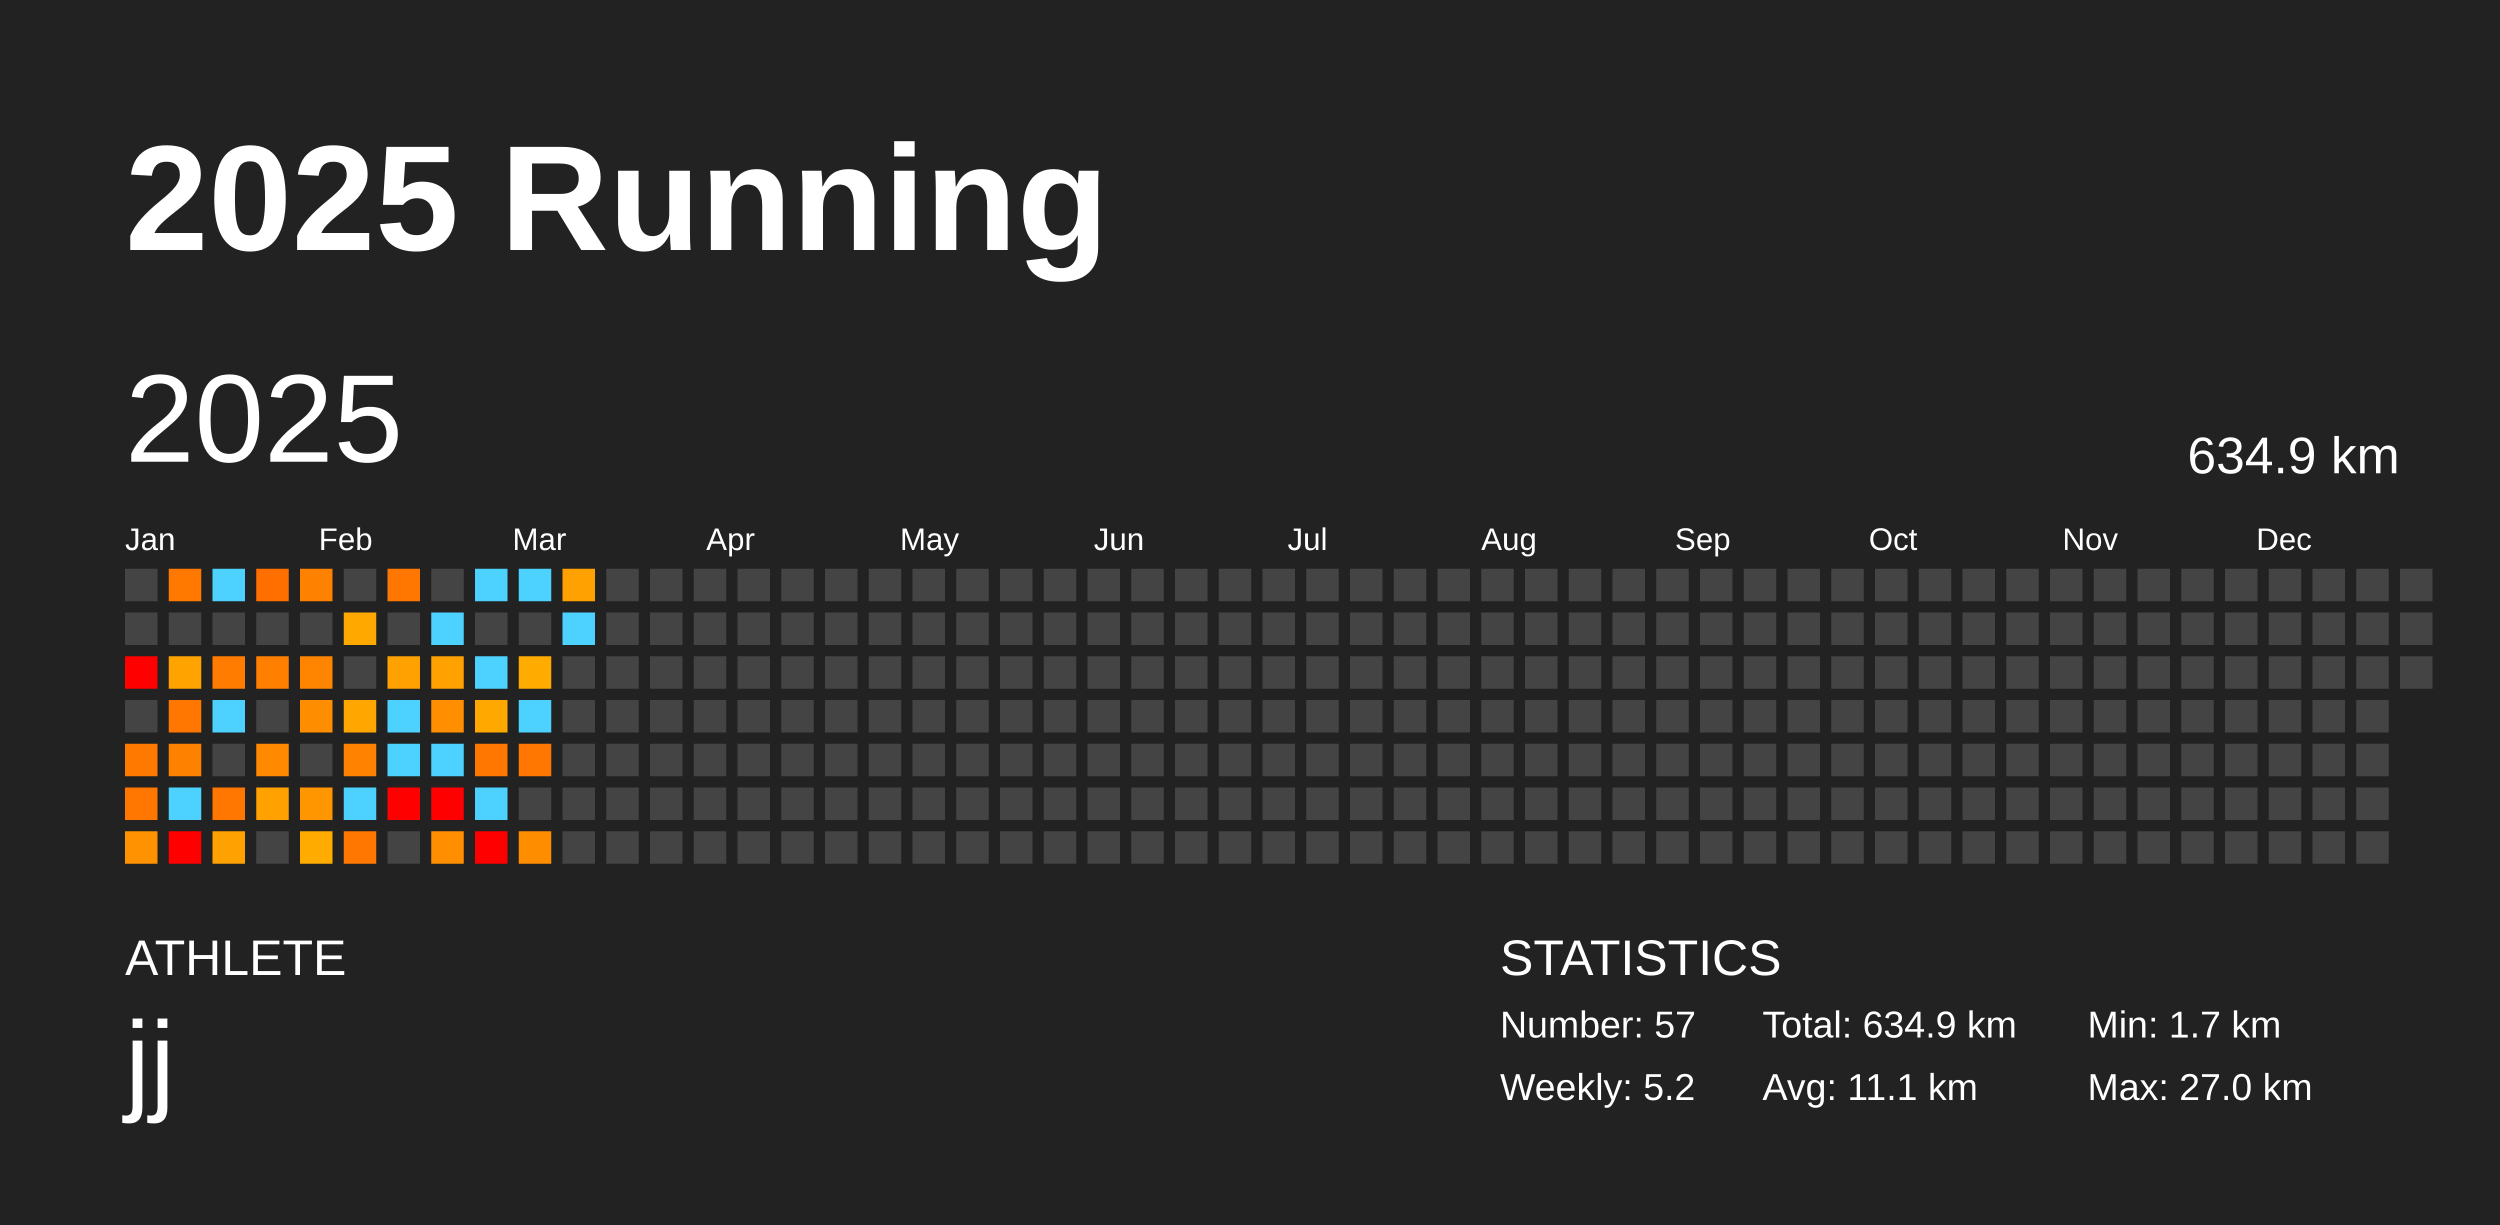
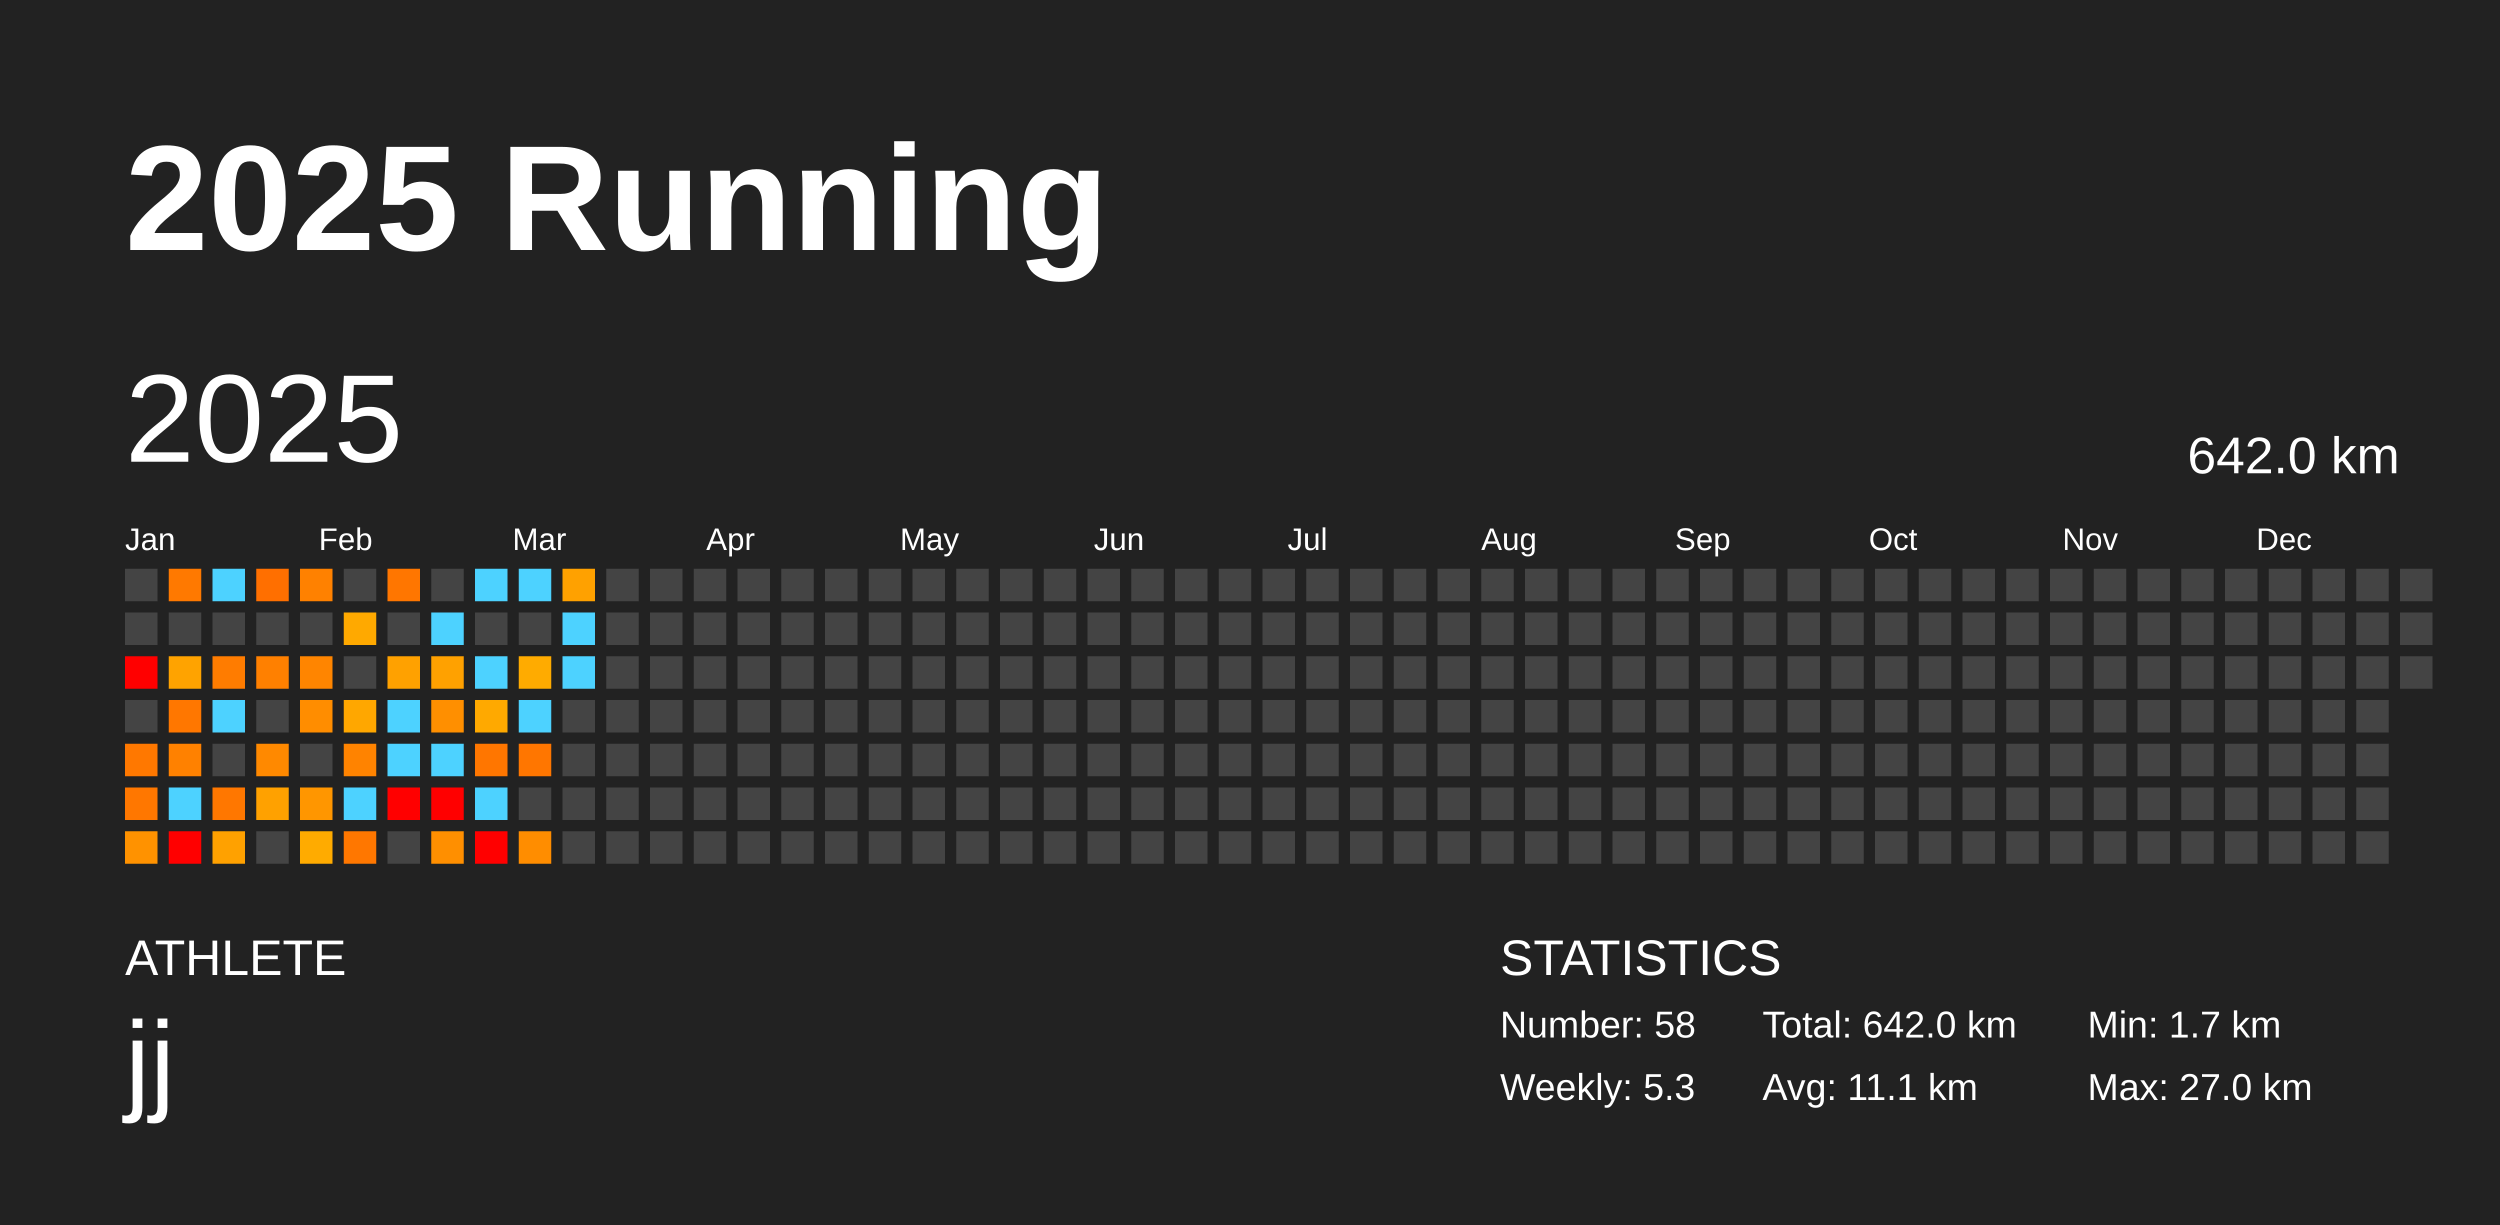
<svg xmlns="http://www.w3.org/2000/svg" baseProfile="full" height="98mm" version="1.1" viewBox="0,0,200,98" width="200mm">
  <defs />
  <rect fill="#222222" height="98" width="200" x="0" y="0" />
  <text fill="#FFFFFF" style="font-size:12px; font-family:Arial; font-weight:bold;" x="10" y="20">2025 Running</text>
  <text fill="#FFFFFF" style="font-size:4px; font-family:Arial" x="10" y="78">ATHLETE</text>
  <text fill="#FFFFFF" style="font-size:9px; font-family:Arial" x="10" y="88">jj</text>
  <text fill="#FFFFFF" style="font-size:4px; font-family:Arial" x="120" y="78">STATISTICS</text>
-   <text fill="#FFFFFF" style="font-size:3px; font-family:Arial" x="120" y="83">Number: 57</text>
-   <text fill="#FFFFFF" style="font-size:3px; font-family:Arial" x="120" y="88">Weekly: 5.2</text>
-   <text fill="#FFFFFF" style="font-size:3px; font-family:Arial" x="141" y="83">Total: 634.9 km</text>
+   <text fill="#FFFFFF" style="font-size:3px; font-family:Arial" x="120" y="83">Number: 58</text>
+   <text fill="#FFFFFF" style="font-size:3px; font-family:Arial" x="120" y="88">Weekly: 5.3</text>
+   <text fill="#FFFFFF" style="font-size:3px; font-family:Arial" x="141" y="83">Total: 642.0 km</text>
  <text fill="#FFFFFF" style="font-size:3px; font-family:Arial" x="141" y="88">Avg: 11.1 km</text>
  <text fill="#FFFFFF" style="font-size:3px; font-family:Arial" x="167" y="83">Min: 1.7 km</text>
  <text fill="#FFFFFF" style="font-size:3px; font-family:Arial" x="167" y="88">Max: 27.0 km</text>
  <text dominant-baseline="hanging" fill="#FFFFFF" style="font-size:10.0px; font-family:Arial;" x="10" y="30">2025</text>
-   <text dominant-baseline="hanging" fill="#FFFFFF" style="font-size:4.125px; font-family:Arial;" x="175" y="35">634.9 km</text>
+   <text dominant-baseline="hanging" fill="#FFFFFF" style="font-size:4.125px; font-family:Arial;" x="175" y="35">642.0 km</text>
  <text fill="#FFFFFF" style="font-size:2.5px; font-family:Arial" x="10.0" y="44">Jan</text>
  <text fill="#FFFFFF" style="font-size:2.5px; font-family:Arial" x="25.5" y="44">Feb</text>
  <text fill="#FFFFFF" style="font-size:2.5px; font-family:Arial" x="41.0" y="44">Mar</text>
  <text fill="#FFFFFF" style="font-size:2.5px; font-family:Arial" x="56.5" y="44">Apr</text>
  <text fill="#FFFFFF" style="font-size:2.5px; font-family:Arial" x="72.0" y="44">May</text>
  <text fill="#FFFFFF" style="font-size:2.5px; font-family:Arial" x="87.5" y="44">Jun</text>
  <text fill="#FFFFFF" style="font-size:2.5px; font-family:Arial" x="103.0" y="44">Jul</text>
  <text fill="#FFFFFF" style="font-size:2.5px; font-family:Arial" x="118.5" y="44">Aug</text>
  <text fill="#FFFFFF" style="font-size:2.5px; font-family:Arial" x="134.0" y="44">Sep</text>
  <text fill="#FFFFFF" style="font-size:2.5px; font-family:Arial" x="149.5" y="44">Oct</text>
  <text fill="#FFFFFF" style="font-size:2.5px; font-family:Arial" x="165.0" y="44">Nov</text>
  <text fill="#FFFFFF" style="font-size:2.5px; font-family:Arial" x="180.5" y="44">Dec</text>
  <rect fill="#444444" height="2.6" width="2.6" x="10.0" y="45.5" />
  <rect fill="#444444" height="2.6" width="2.6" x="10.0" y="49.0" />
  <rect fill="red" height="2.6" width="2.6" x="10.0" y="52.5" />
  <rect fill="#444444" height="2.6" width="2.6" x="10.0" y="56.0" />
  <rect fill="#ff7800" height="2.6" width="2.6" x="10.0" y="59.5" />
  <rect fill="#ff7700" height="2.6" width="2.6" x="10.0" y="63.0" />
  <rect fill="#ff9200" height="2.6" width="2.6" x="10.0" y="66.5" />
  <rect fill="#ff7900" height="2.6" width="2.6" x="13.5" y="45.5" />
  <rect fill="#444444" height="2.6" width="2.6" x="13.5" y="49.0" />
  <rect fill="#ffa300" height="2.6" width="2.6" x="13.5" y="52.5" />
  <rect fill="#ff7700" height="2.6" width="2.6" x="13.5" y="56.0" />
  <rect fill="#ff8100" height="2.6" width="2.6" x="13.5" y="59.5" />
  <rect fill="#4dd2ff" height="2.6" width="2.6" x="13.5" y="63.0" />
  <rect fill="red" height="2.6" width="2.6" x="13.5" y="66.5" />
  <rect fill="#4dd2ff" height="2.6" width="2.6" x="17.0" y="45.5" />
  <rect fill="#444444" height="2.6" width="2.6" x="17.0" y="49.0" />
  <rect fill="#ff7c00" height="2.6" width="2.6" x="17.0" y="52.5" />
  <rect fill="#4dd2ff" height="2.6" width="2.6" x="17.0" y="56.0" />
  <rect fill="#444444" height="2.6" width="2.6" x="17.0" y="59.5" />
  <rect fill="#ff7700" height="2.6" width="2.6" x="17.0" y="63.0" />
  <rect fill="#ffa100" height="2.6" width="2.6" x="17.0" y="66.5" />
  <rect fill="#ff6f00" height="2.6" width="2.6" x="20.5" y="45.5" />
  <rect fill="#444444" height="2.6" width="2.6" x="20.5" y="49.0" />
  <rect fill="#ff8000" height="2.6" width="2.6" x="20.5" y="52.5" />
  <rect fill="#444444" height="2.6" width="2.6" x="20.5" y="56.0" />
  <rect fill="#ff8900" height="2.6" width="2.6" x="20.5" y="59.5" />
  <rect fill="#ffa100" height="2.6" width="2.6" x="20.5" y="63.0" />
  <rect fill="#444444" height="2.6" width="2.6" x="20.5" y="66.5" />
  <rect fill="#ff8100" height="2.6" width="2.6" x="24.0" y="45.5" />
  <rect fill="#444444" height="2.6" width="2.6" x="24.0" y="49.0" />
  <rect fill="#ff8500" height="2.6" width="2.6" x="24.0" y="52.5" />
  <rect fill="#ff8d00" height="2.6" width="2.6" x="24.0" y="56.0" />
  <rect fill="#444444" height="2.6" width="2.6" x="24.0" y="59.5" />
  <rect fill="#ff9600" height="2.6" width="2.6" x="24.0" y="63.0" />
  <rect fill="#ffab00" height="2.6" width="2.6" x="24.0" y="66.5" />
  <rect fill="#444444" height="2.6" width="2.6" x="27.5" y="45.5" />
  <rect fill="#ffa900" height="2.6" width="2.6" x="27.5" y="49.0" />
  <rect fill="#444444" height="2.6" width="2.6" x="27.5" y="52.5" />
  <rect fill="#ffa700" height="2.6" width="2.6" x="27.5" y="56.0" />
  <rect fill="#ff8300" height="2.6" width="2.6" x="27.5" y="59.5" />
  <rect fill="#4dd2ff" height="2.6" width="2.6" x="27.5" y="63.0" />
  <rect fill="#ff7700" height="2.6" width="2.6" x="27.5" y="66.5" />
  <rect fill="#ff7600" height="2.6" width="2.6" x="31.0" y="45.5" />
  <rect fill="#444444" height="2.6" width="2.6" x="31.0" y="49.0" />
  <rect fill="#ffa100" height="2.6" width="2.6" x="31.0" y="52.5" />
  <rect fill="#4dd2ff" height="2.6" width="2.6" x="31.0" y="56.0" />
  <rect fill="#4dd2ff" height="2.6" width="2.6" x="31.0" y="59.5" />
  <rect fill="red" height="2.6" width="2.6" x="31.0" y="63.0" />
  <rect fill="#444444" height="2.6" width="2.6" x="31.0" y="66.5" />
  <rect fill="#444444" height="2.6" width="2.6" x="34.5" y="45.5" />
  <rect fill="#4dd2ff" height="2.6" width="2.6" x="34.5" y="49.0" />
  <rect fill="#ffa100" height="2.6" width="2.6" x="34.5" y="52.5" />
  <rect fill="#ff8f00" height="2.6" width="2.6" x="34.5" y="56.0" />
  <rect fill="#4dd2ff" height="2.6" width="2.6" x="34.5" y="59.5" />
  <rect fill="red" height="2.6" width="2.6" x="34.5" y="63.0" />
  <rect fill="#ff8f00" height="2.6" width="2.6" x="34.5" y="66.5" />
  <rect fill="#4dd2ff" height="2.6" width="2.6" x="38.0" y="45.5" />
  <rect fill="#444444" height="2.6" width="2.6" x="38.0" y="49.0" />
  <rect fill="#4dd2ff" height="2.6" width="2.6" x="38.0" y="52.5" />
  <rect fill="#ffa900" height="2.6" width="2.6" x="38.0" y="56.0" />
  <rect fill="#ff7600" height="2.6" width="2.6" x="38.0" y="59.5" />
  <rect fill="#4dd2ff" height="2.6" width="2.6" x="38.0" y="63.0" />
  <rect fill="red" height="2.6" width="2.6" x="38.0" y="66.5" />
  <rect fill="#4dd2ff" height="2.6" width="2.6" x="41.5" y="45.5" />
  <rect fill="#444444" height="2.6" width="2.6" x="41.5" y="49.0" />
  <rect fill="#ffab00" height="2.6" width="2.6" x="41.5" y="52.5" />
  <rect fill="#4dd2ff" height="2.6" width="2.6" x="41.5" y="56.0" />
  <rect fill="#ff7600" height="2.6" width="2.6" x="41.5" y="59.5" />
  <rect fill="#444444" height="2.6" width="2.6" x="41.5" y="63.0" />
  <rect fill="#ff8d00" height="2.6" width="2.6" x="41.5" y="66.5" />
  <rect fill="#ffa100" height="2.6" width="2.6" x="45.0" y="45.5" />
  <rect fill="#4dd2ff" height="2.6" width="2.6" x="45.0" y="49.0" />
-   <rect fill="#444444" height="2.6" width="2.6" x="45.0" y="52.5" />
+   <rect fill="#4dd2ff" height="2.6" width="2.6" x="45.0" y="52.5" />
  <rect fill="#444444" height="2.6" width="2.6" x="45.0" y="56.0" />
  <rect fill="#444444" height="2.6" width="2.6" x="45.0" y="59.5" />
  <rect fill="#444444" height="2.6" width="2.6" x="45.0" y="63.0" />
  <rect fill="#444444" height="2.6" width="2.6" x="45.0" y="66.5" />
  <rect fill="#444444" height="2.6" width="2.6" x="48.5" y="45.5" />
  <rect fill="#444444" height="2.6" width="2.6" x="48.5" y="49.0" />
  <rect fill="#444444" height="2.6" width="2.6" x="48.5" y="52.5" />
  <rect fill="#444444" height="2.6" width="2.6" x="48.5" y="56.0" />
  <rect fill="#444444" height="2.6" width="2.6" x="48.5" y="59.5" />
  <rect fill="#444444" height="2.6" width="2.6" x="48.5" y="63.0" />
  <rect fill="#444444" height="2.6" width="2.6" x="48.5" y="66.5" />
  <rect fill="#444444" height="2.6" width="2.6" x="52.0" y="45.5" />
  <rect fill="#444444" height="2.6" width="2.6" x="52.0" y="49.0" />
  <rect fill="#444444" height="2.6" width="2.6" x="52.0" y="52.5" />
  <rect fill="#444444" height="2.6" width="2.6" x="52.0" y="56.0" />
  <rect fill="#444444" height="2.6" width="2.6" x="52.0" y="59.5" />
  <rect fill="#444444" height="2.6" width="2.6" x="52.0" y="63.0" />
  <rect fill="#444444" height="2.6" width="2.6" x="52.0" y="66.5" />
  <rect fill="#444444" height="2.6" width="2.6" x="55.5" y="45.5" />
  <rect fill="#444444" height="2.6" width="2.6" x="55.5" y="49.0" />
  <rect fill="#444444" height="2.6" width="2.6" x="55.5" y="52.5" />
  <rect fill="#444444" height="2.6" width="2.6" x="55.5" y="56.0" />
  <rect fill="#444444" height="2.6" width="2.6" x="55.5" y="59.5" />
  <rect fill="#444444" height="2.6" width="2.6" x="55.5" y="63.0" />
  <rect fill="#444444" height="2.6" width="2.6" x="55.5" y="66.5" />
  <rect fill="#444444" height="2.6" width="2.6" x="59.0" y="45.5" />
  <rect fill="#444444" height="2.6" width="2.6" x="59.0" y="49.0" />
  <rect fill="#444444" height="2.6" width="2.6" x="59.0" y="52.5" />
  <rect fill="#444444" height="2.6" width="2.6" x="59.0" y="56.0" />
  <rect fill="#444444" height="2.6" width="2.6" x="59.0" y="59.5" />
  <rect fill="#444444" height="2.6" width="2.6" x="59.0" y="63.0" />
  <rect fill="#444444" height="2.6" width="2.6" x="59.0" y="66.5" />
  <rect fill="#444444" height="2.6" width="2.6" x="62.5" y="45.5" />
  <rect fill="#444444" height="2.6" width="2.6" x="62.5" y="49.0" />
  <rect fill="#444444" height="2.6" width="2.6" x="62.5" y="52.5" />
  <rect fill="#444444" height="2.6" width="2.6" x="62.5" y="56.0" />
  <rect fill="#444444" height="2.6" width="2.6" x="62.5" y="59.5" />
  <rect fill="#444444" height="2.6" width="2.6" x="62.5" y="63.0" />
  <rect fill="#444444" height="2.6" width="2.6" x="62.5" y="66.5" />
  <rect fill="#444444" height="2.6" width="2.6" x="66.0" y="45.5" />
  <rect fill="#444444" height="2.6" width="2.6" x="66.0" y="49.0" />
  <rect fill="#444444" height="2.6" width="2.6" x="66.0" y="52.5" />
  <rect fill="#444444" height="2.6" width="2.6" x="66.0" y="56.0" />
  <rect fill="#444444" height="2.6" width="2.6" x="66.0" y="59.5" />
  <rect fill="#444444" height="2.6" width="2.6" x="66.0" y="63.0" />
  <rect fill="#444444" height="2.6" width="2.6" x="66.0" y="66.5" />
  <rect fill="#444444" height="2.6" width="2.6" x="69.5" y="45.5" />
  <rect fill="#444444" height="2.6" width="2.6" x="69.5" y="49.0" />
  <rect fill="#444444" height="2.6" width="2.6" x="69.5" y="52.5" />
  <rect fill="#444444" height="2.6" width="2.6" x="69.5" y="56.0" />
  <rect fill="#444444" height="2.6" width="2.6" x="69.5" y="59.5" />
  <rect fill="#444444" height="2.6" width="2.6" x="69.5" y="63.0" />
  <rect fill="#444444" height="2.6" width="2.6" x="69.5" y="66.5" />
  <rect fill="#444444" height="2.6" width="2.6" x="73.0" y="45.5" />
  <rect fill="#444444" height="2.6" width="2.6" x="73.0" y="49.0" />
  <rect fill="#444444" height="2.6" width="2.6" x="73.0" y="52.5" />
  <rect fill="#444444" height="2.6" width="2.6" x="73.0" y="56.0" />
  <rect fill="#444444" height="2.6" width="2.6" x="73.0" y="59.5" />
  <rect fill="#444444" height="2.6" width="2.6" x="73.0" y="63.0" />
  <rect fill="#444444" height="2.6" width="2.6" x="73.0" y="66.5" />
  <rect fill="#444444" height="2.6" width="2.6" x="76.5" y="45.5" />
  <rect fill="#444444" height="2.6" width="2.6" x="76.5" y="49.0" />
  <rect fill="#444444" height="2.6" width="2.6" x="76.5" y="52.5" />
  <rect fill="#444444" height="2.6" width="2.6" x="76.5" y="56.0" />
  <rect fill="#444444" height="2.6" width="2.6" x="76.5" y="59.5" />
  <rect fill="#444444" height="2.6" width="2.6" x="76.5" y="63.0" />
  <rect fill="#444444" height="2.6" width="2.6" x="76.5" y="66.5" />
  <rect fill="#444444" height="2.6" width="2.6" x="80.0" y="45.5" />
  <rect fill="#444444" height="2.6" width="2.6" x="80.0" y="49.0" />
  <rect fill="#444444" height="2.6" width="2.6" x="80.0" y="52.5" />
  <rect fill="#444444" height="2.6" width="2.6" x="80.0" y="56.0" />
  <rect fill="#444444" height="2.6" width="2.6" x="80.0" y="59.5" />
  <rect fill="#444444" height="2.6" width="2.6" x="80.0" y="63.0" />
  <rect fill="#444444" height="2.6" width="2.6" x="80.0" y="66.5" />
  <rect fill="#444444" height="2.6" width="2.6" x="83.5" y="45.5" />
  <rect fill="#444444" height="2.6" width="2.6" x="83.5" y="49.0" />
  <rect fill="#444444" height="2.6" width="2.6" x="83.5" y="52.5" />
  <rect fill="#444444" height="2.6" width="2.6" x="83.5" y="56.0" />
  <rect fill="#444444" height="2.6" width="2.6" x="83.5" y="59.5" />
  <rect fill="#444444" height="2.6" width="2.6" x="83.5" y="63.0" />
  <rect fill="#444444" height="2.6" width="2.6" x="83.5" y="66.5" />
  <rect fill="#444444" height="2.6" width="2.6" x="87.0" y="45.5" />
  <rect fill="#444444" height="2.6" width="2.6" x="87.0" y="49.0" />
  <rect fill="#444444" height="2.6" width="2.6" x="87.0" y="52.5" />
  <rect fill="#444444" height="2.6" width="2.6" x="87.0" y="56.0" />
  <rect fill="#444444" height="2.6" width="2.6" x="87.0" y="59.5" />
  <rect fill="#444444" height="2.6" width="2.6" x="87.0" y="63.0" />
  <rect fill="#444444" height="2.6" width="2.6" x="87.0" y="66.5" />
  <rect fill="#444444" height="2.6" width="2.6" x="90.5" y="45.5" />
  <rect fill="#444444" height="2.6" width="2.6" x="90.5" y="49.0" />
  <rect fill="#444444" height="2.6" width="2.6" x="90.5" y="52.5" />
  <rect fill="#444444" height="2.6" width="2.6" x="90.5" y="56.0" />
  <rect fill="#444444" height="2.6" width="2.6" x="90.5" y="59.5" />
  <rect fill="#444444" height="2.6" width="2.6" x="90.5" y="63.0" />
  <rect fill="#444444" height="2.6" width="2.6" x="90.5" y="66.5" />
  <rect fill="#444444" height="2.6" width="2.6" x="94.0" y="45.5" />
  <rect fill="#444444" height="2.6" width="2.6" x="94.0" y="49.0" />
  <rect fill="#444444" height="2.6" width="2.6" x="94.0" y="52.5" />
  <rect fill="#444444" height="2.6" width="2.6" x="94.0" y="56.0" />
  <rect fill="#444444" height="2.6" width="2.6" x="94.0" y="59.5" />
  <rect fill="#444444" height="2.6" width="2.6" x="94.0" y="63.0" />
  <rect fill="#444444" height="2.6" width="2.6" x="94.0" y="66.5" />
  <rect fill="#444444" height="2.6" width="2.6" x="97.5" y="45.5" />
  <rect fill="#444444" height="2.6" width="2.6" x="97.5" y="49.0" />
  <rect fill="#444444" height="2.6" width="2.6" x="97.5" y="52.5" />
  <rect fill="#444444" height="2.6" width="2.6" x="97.5" y="56.0" />
  <rect fill="#444444" height="2.6" width="2.6" x="97.5" y="59.5" />
  <rect fill="#444444" height="2.6" width="2.6" x="97.5" y="63.0" />
  <rect fill="#444444" height="2.6" width="2.6" x="97.5" y="66.5" />
  <rect fill="#444444" height="2.6" width="2.6" x="101.0" y="45.5" />
  <rect fill="#444444" height="2.6" width="2.6" x="101.0" y="49.0" />
  <rect fill="#444444" height="2.6" width="2.6" x="101.0" y="52.5" />
  <rect fill="#444444" height="2.6" width="2.6" x="101.0" y="56.0" />
  <rect fill="#444444" height="2.6" width="2.6" x="101.0" y="59.5" />
  <rect fill="#444444" height="2.6" width="2.6" x="101.0" y="63.0" />
  <rect fill="#444444" height="2.6" width="2.6" x="101.0" y="66.5" />
  <rect fill="#444444" height="2.6" width="2.6" x="104.5" y="45.5" />
  <rect fill="#444444" height="2.6" width="2.6" x="104.5" y="49.0" />
  <rect fill="#444444" height="2.6" width="2.6" x="104.5" y="52.5" />
  <rect fill="#444444" height="2.6" width="2.6" x="104.5" y="56.0" />
  <rect fill="#444444" height="2.6" width="2.6" x="104.5" y="59.5" />
  <rect fill="#444444" height="2.6" width="2.6" x="104.5" y="63.0" />
  <rect fill="#444444" height="2.6" width="2.6" x="104.5" y="66.5" />
  <rect fill="#444444" height="2.6" width="2.6" x="108.0" y="45.5" />
  <rect fill="#444444" height="2.6" width="2.6" x="108.0" y="49.0" />
  <rect fill="#444444" height="2.6" width="2.6" x="108.0" y="52.5" />
  <rect fill="#444444" height="2.6" width="2.6" x="108.0" y="56.0" />
  <rect fill="#444444" height="2.6" width="2.6" x="108.0" y="59.5" />
  <rect fill="#444444" height="2.6" width="2.6" x="108.0" y="63.0" />
  <rect fill="#444444" height="2.6" width="2.6" x="108.0" y="66.5" />
  <rect fill="#444444" height="2.6" width="2.6" x="111.5" y="45.5" />
  <rect fill="#444444" height="2.6" width="2.6" x="111.5" y="49.0" />
  <rect fill="#444444" height="2.6" width="2.6" x="111.5" y="52.5" />
  <rect fill="#444444" height="2.6" width="2.6" x="111.5" y="56.0" />
  <rect fill="#444444" height="2.6" width="2.6" x="111.5" y="59.5" />
  <rect fill="#444444" height="2.6" width="2.6" x="111.5" y="63.0" />
  <rect fill="#444444" height="2.6" width="2.6" x="111.5" y="66.5" />
  <rect fill="#444444" height="2.6" width="2.6" x="115.0" y="45.5" />
  <rect fill="#444444" height="2.6" width="2.6" x="115.0" y="49.0" />
  <rect fill="#444444" height="2.6" width="2.6" x="115.0" y="52.5" />
  <rect fill="#444444" height="2.6" width="2.6" x="115.0" y="56.0" />
  <rect fill="#444444" height="2.6" width="2.6" x="115.0" y="59.5" />
  <rect fill="#444444" height="2.6" width="2.6" x="115.0" y="63.0" />
  <rect fill="#444444" height="2.6" width="2.6" x="115.0" y="66.5" />
  <rect fill="#444444" height="2.6" width="2.6" x="118.5" y="45.5" />
  <rect fill="#444444" height="2.6" width="2.6" x="118.5" y="49.0" />
  <rect fill="#444444" height="2.6" width="2.6" x="118.5" y="52.5" />
  <rect fill="#444444" height="2.6" width="2.6" x="118.5" y="56.0" />
  <rect fill="#444444" height="2.6" width="2.6" x="118.5" y="59.5" />
  <rect fill="#444444" height="2.6" width="2.6" x="118.5" y="63.0" />
  <rect fill="#444444" height="2.6" width="2.6" x="118.5" y="66.5" />
  <rect fill="#444444" height="2.6" width="2.6" x="122.0" y="45.5" />
  <rect fill="#444444" height="2.6" width="2.6" x="122.0" y="49.0" />
  <rect fill="#444444" height="2.6" width="2.6" x="122.0" y="52.5" />
  <rect fill="#444444" height="2.6" width="2.6" x="122.0" y="56.0" />
  <rect fill="#444444" height="2.6" width="2.6" x="122.0" y="59.5" />
  <rect fill="#444444" height="2.6" width="2.6" x="122.0" y="63.0" />
  <rect fill="#444444" height="2.6" width="2.6" x="122.0" y="66.5" />
  <rect fill="#444444" height="2.6" width="2.6" x="125.5" y="45.5" />
  <rect fill="#444444" height="2.6" width="2.6" x="125.5" y="49.0" />
  <rect fill="#444444" height="2.6" width="2.6" x="125.5" y="52.5" />
  <rect fill="#444444" height="2.6" width="2.6" x="125.5" y="56.0" />
  <rect fill="#444444" height="2.6" width="2.6" x="125.5" y="59.5" />
  <rect fill="#444444" height="2.6" width="2.6" x="125.5" y="63.0" />
  <rect fill="#444444" height="2.6" width="2.6" x="125.5" y="66.5" />
  <rect fill="#444444" height="2.6" width="2.6" x="129.0" y="45.5" />
  <rect fill="#444444" height="2.6" width="2.6" x="129.0" y="49.0" />
  <rect fill="#444444" height="2.6" width="2.6" x="129.0" y="52.5" />
  <rect fill="#444444" height="2.6" width="2.6" x="129.0" y="56.0" />
  <rect fill="#444444" height="2.6" width="2.6" x="129.0" y="59.5" />
  <rect fill="#444444" height="2.6" width="2.6" x="129.0" y="63.0" />
  <rect fill="#444444" height="2.6" width="2.6" x="129.0" y="66.5" />
  <rect fill="#444444" height="2.6" width="2.6" x="132.5" y="45.5" />
  <rect fill="#444444" height="2.6" width="2.6" x="132.5" y="49.0" />
  <rect fill="#444444" height="2.6" width="2.6" x="132.5" y="52.5" />
  <rect fill="#444444" height="2.6" width="2.6" x="132.5" y="56.0" />
  <rect fill="#444444" height="2.6" width="2.6" x="132.5" y="59.5" />
  <rect fill="#444444" height="2.6" width="2.6" x="132.5" y="63.0" />
  <rect fill="#444444" height="2.6" width="2.6" x="132.5" y="66.5" />
  <rect fill="#444444" height="2.6" width="2.6" x="136.0" y="45.5" />
  <rect fill="#444444" height="2.6" width="2.6" x="136.0" y="49.0" />
  <rect fill="#444444" height="2.6" width="2.6" x="136.0" y="52.5" />
  <rect fill="#444444" height="2.6" width="2.6" x="136.0" y="56.0" />
  <rect fill="#444444" height="2.6" width="2.6" x="136.0" y="59.5" />
  <rect fill="#444444" height="2.6" width="2.6" x="136.0" y="63.0" />
  <rect fill="#444444" height="2.6" width="2.6" x="136.0" y="66.5" />
  <rect fill="#444444" height="2.6" width="2.6" x="139.5" y="45.5" />
  <rect fill="#444444" height="2.6" width="2.6" x="139.5" y="49.0" />
  <rect fill="#444444" height="2.6" width="2.6" x="139.5" y="52.5" />
  <rect fill="#444444" height="2.6" width="2.6" x="139.5" y="56.0" />
  <rect fill="#444444" height="2.6" width="2.6" x="139.5" y="59.5" />
  <rect fill="#444444" height="2.6" width="2.6" x="139.5" y="63.0" />
  <rect fill="#444444" height="2.6" width="2.6" x="139.5" y="66.5" />
  <rect fill="#444444" height="2.6" width="2.6" x="143.0" y="45.5" />
  <rect fill="#444444" height="2.6" width="2.6" x="143.0" y="49.0" />
  <rect fill="#444444" height="2.6" width="2.6" x="143.0" y="52.5" />
  <rect fill="#444444" height="2.6" width="2.6" x="143.0" y="56.0" />
  <rect fill="#444444" height="2.6" width="2.6" x="143.0" y="59.5" />
  <rect fill="#444444" height="2.6" width="2.6" x="143.0" y="63.0" />
  <rect fill="#444444" height="2.6" width="2.6" x="143.0" y="66.5" />
  <rect fill="#444444" height="2.6" width="2.6" x="146.5" y="45.5" />
  <rect fill="#444444" height="2.6" width="2.6" x="146.5" y="49.0" />
  <rect fill="#444444" height="2.6" width="2.6" x="146.5" y="52.5" />
  <rect fill="#444444" height="2.6" width="2.6" x="146.5" y="56.0" />
  <rect fill="#444444" height="2.6" width="2.6" x="146.5" y="59.5" />
  <rect fill="#444444" height="2.6" width="2.6" x="146.5" y="63.0" />
  <rect fill="#444444" height="2.6" width="2.6" x="146.5" y="66.5" />
  <rect fill="#444444" height="2.6" width="2.6" x="150.0" y="45.5" />
  <rect fill="#444444" height="2.6" width="2.6" x="150.0" y="49.0" />
  <rect fill="#444444" height="2.6" width="2.6" x="150.0" y="52.5" />
  <rect fill="#444444" height="2.6" width="2.6" x="150.0" y="56.0" />
  <rect fill="#444444" height="2.6" width="2.6" x="150.0" y="59.5" />
  <rect fill="#444444" height="2.6" width="2.6" x="150.0" y="63.0" />
  <rect fill="#444444" height="2.6" width="2.6" x="150.0" y="66.5" />
  <rect fill="#444444" height="2.6" width="2.6" x="153.5" y="45.5" />
  <rect fill="#444444" height="2.6" width="2.6" x="153.5" y="49.0" />
  <rect fill="#444444" height="2.6" width="2.6" x="153.5" y="52.5" />
  <rect fill="#444444" height="2.6" width="2.6" x="153.5" y="56.0" />
  <rect fill="#444444" height="2.6" width="2.6" x="153.5" y="59.5" />
  <rect fill="#444444" height="2.6" width="2.6" x="153.5" y="63.0" />
  <rect fill="#444444" height="2.6" width="2.6" x="153.5" y="66.5" />
  <rect fill="#444444" height="2.6" width="2.6" x="157.0" y="45.5" />
  <rect fill="#444444" height="2.6" width="2.6" x="157.0" y="49.0" />
  <rect fill="#444444" height="2.6" width="2.6" x="157.0" y="52.5" />
  <rect fill="#444444" height="2.6" width="2.6" x="157.0" y="56.0" />
  <rect fill="#444444" height="2.6" width="2.6" x="157.0" y="59.5" />
  <rect fill="#444444" height="2.6" width="2.6" x="157.0" y="63.0" />
  <rect fill="#444444" height="2.6" width="2.6" x="157.0" y="66.5" />
  <rect fill="#444444" height="2.6" width="2.6" x="160.5" y="45.5" />
  <rect fill="#444444" height="2.6" width="2.6" x="160.5" y="49.0" />
  <rect fill="#444444" height="2.6" width="2.6" x="160.5" y="52.5" />
  <rect fill="#444444" height="2.6" width="2.6" x="160.5" y="56.0" />
  <rect fill="#444444" height="2.6" width="2.6" x="160.5" y="59.5" />
  <rect fill="#444444" height="2.6" width="2.6" x="160.5" y="63.0" />
  <rect fill="#444444" height="2.6" width="2.6" x="160.5" y="66.5" />
  <rect fill="#444444" height="2.6" width="2.6" x="164.0" y="45.5" />
  <rect fill="#444444" height="2.6" width="2.6" x="164.0" y="49.0" />
  <rect fill="#444444" height="2.6" width="2.6" x="164.0" y="52.5" />
  <rect fill="#444444" height="2.6" width="2.6" x="164.0" y="56.0" />
  <rect fill="#444444" height="2.6" width="2.6" x="164.0" y="59.5" />
  <rect fill="#444444" height="2.6" width="2.6" x="164.0" y="63.0" />
  <rect fill="#444444" height="2.6" width="2.6" x="164.0" y="66.5" />
  <rect fill="#444444" height="2.6" width="2.6" x="167.5" y="45.5" />
  <rect fill="#444444" height="2.6" width="2.6" x="167.5" y="49.0" />
  <rect fill="#444444" height="2.6" width="2.6" x="167.5" y="52.5" />
  <rect fill="#444444" height="2.6" width="2.6" x="167.5" y="56.0" />
  <rect fill="#444444" height="2.6" width="2.6" x="167.5" y="59.5" />
  <rect fill="#444444" height="2.6" width="2.6" x="167.5" y="63.0" />
  <rect fill="#444444" height="2.6" width="2.6" x="167.5" y="66.5" />
  <rect fill="#444444" height="2.6" width="2.6" x="171.0" y="45.5" />
  <rect fill="#444444" height="2.6" width="2.6" x="171.0" y="49.0" />
  <rect fill="#444444" height="2.6" width="2.6" x="171.0" y="52.5" />
  <rect fill="#444444" height="2.6" width="2.6" x="171.0" y="56.0" />
  <rect fill="#444444" height="2.6" width="2.6" x="171.0" y="59.5" />
  <rect fill="#444444" height="2.6" width="2.6" x="171.0" y="63.0" />
  <rect fill="#444444" height="2.6" width="2.6" x="171.0" y="66.5" />
  <rect fill="#444444" height="2.6" width="2.6" x="174.5" y="45.5" />
  <rect fill="#444444" height="2.6" width="2.6" x="174.5" y="49.0" />
  <rect fill="#444444" height="2.6" width="2.6" x="174.5" y="52.5" />
  <rect fill="#444444" height="2.6" width="2.6" x="174.5" y="56.0" />
  <rect fill="#444444" height="2.6" width="2.6" x="174.5" y="59.5" />
  <rect fill="#444444" height="2.6" width="2.6" x="174.5" y="63.0" />
  <rect fill="#444444" height="2.6" width="2.6" x="174.5" y="66.5" />
  <rect fill="#444444" height="2.6" width="2.6" x="178.0" y="45.5" />
  <rect fill="#444444" height="2.6" width="2.6" x="178.0" y="49.0" />
  <rect fill="#444444" height="2.6" width="2.6" x="178.0" y="52.5" />
  <rect fill="#444444" height="2.6" width="2.6" x="178.0" y="56.0" />
  <rect fill="#444444" height="2.6" width="2.6" x="178.0" y="59.5" />
  <rect fill="#444444" height="2.6" width="2.6" x="178.0" y="63.0" />
  <rect fill="#444444" height="2.6" width="2.6" x="178.0" y="66.5" />
  <rect fill="#444444" height="2.6" width="2.6" x="181.5" y="45.5" />
  <rect fill="#444444" height="2.6" width="2.6" x="181.5" y="49.0" />
  <rect fill="#444444" height="2.6" width="2.6" x="181.5" y="52.5" />
  <rect fill="#444444" height="2.6" width="2.6" x="181.5" y="56.0" />
  <rect fill="#444444" height="2.6" width="2.6" x="181.5" y="59.5" />
  <rect fill="#444444" height="2.6" width="2.6" x="181.5" y="63.0" />
  <rect fill="#444444" height="2.6" width="2.6" x="181.5" y="66.5" />
  <rect fill="#444444" height="2.6" width="2.6" x="185.0" y="45.5" />
  <rect fill="#444444" height="2.6" width="2.6" x="185.0" y="49.0" />
  <rect fill="#444444" height="2.6" width="2.6" x="185.0" y="52.5" />
  <rect fill="#444444" height="2.6" width="2.6" x="185.0" y="56.0" />
  <rect fill="#444444" height="2.6" width="2.6" x="185.0" y="59.5" />
  <rect fill="#444444" height="2.6" width="2.6" x="185.0" y="63.0" />
  <rect fill="#444444" height="2.6" width="2.6" x="185.0" y="66.5" />
  <rect fill="#444444" height="2.6" width="2.6" x="188.5" y="45.5" />
  <rect fill="#444444" height="2.6" width="2.6" x="188.5" y="49.0" />
  <rect fill="#444444" height="2.6" width="2.6" x="188.5" y="52.5" />
  <rect fill="#444444" height="2.6" width="2.6" x="188.5" y="56.0" />
  <rect fill="#444444" height="2.6" width="2.6" x="188.5" y="59.5" />
  <rect fill="#444444" height="2.6" width="2.6" x="188.5" y="63.0" />
  <rect fill="#444444" height="2.6" width="2.6" x="188.5" y="66.5" />
  <rect fill="#444444" height="2.6" width="2.6" x="192.0" y="45.5" />
  <rect fill="#444444" height="2.6" width="2.6" x="192.0" y="49.0" />
  <rect fill="#444444" height="2.6" width="2.6" x="192.0" y="52.5" />
</svg>
